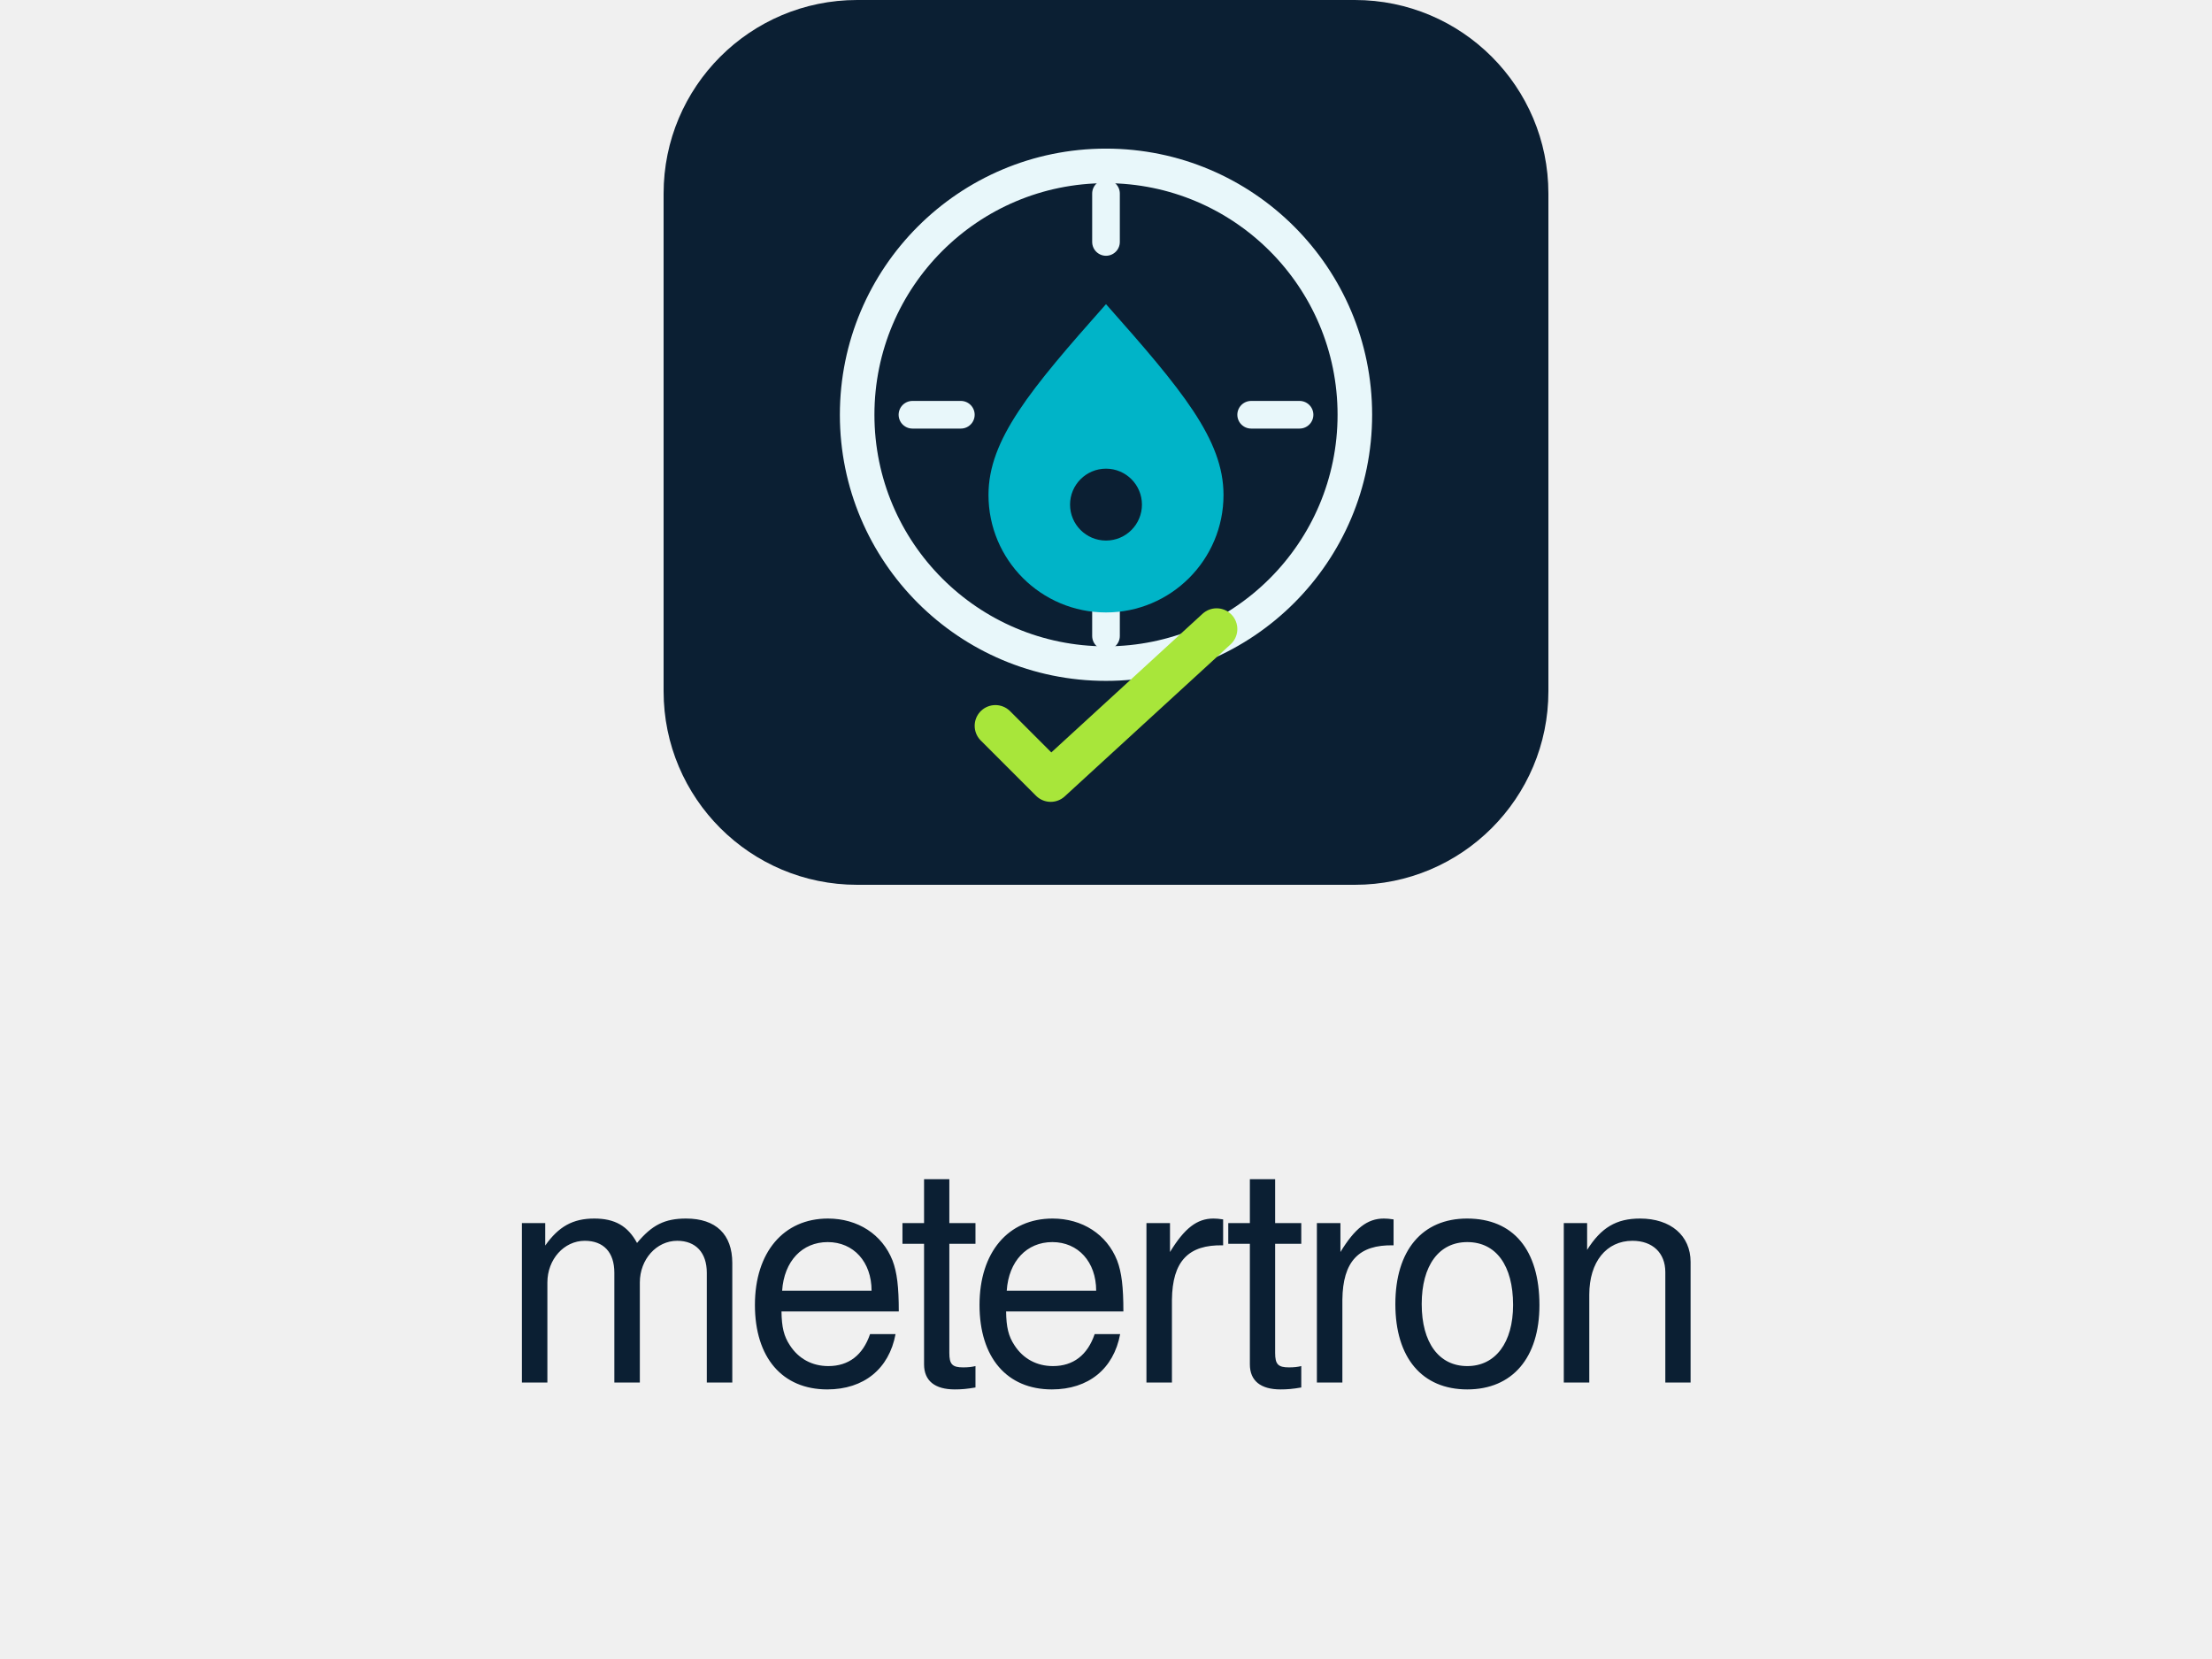
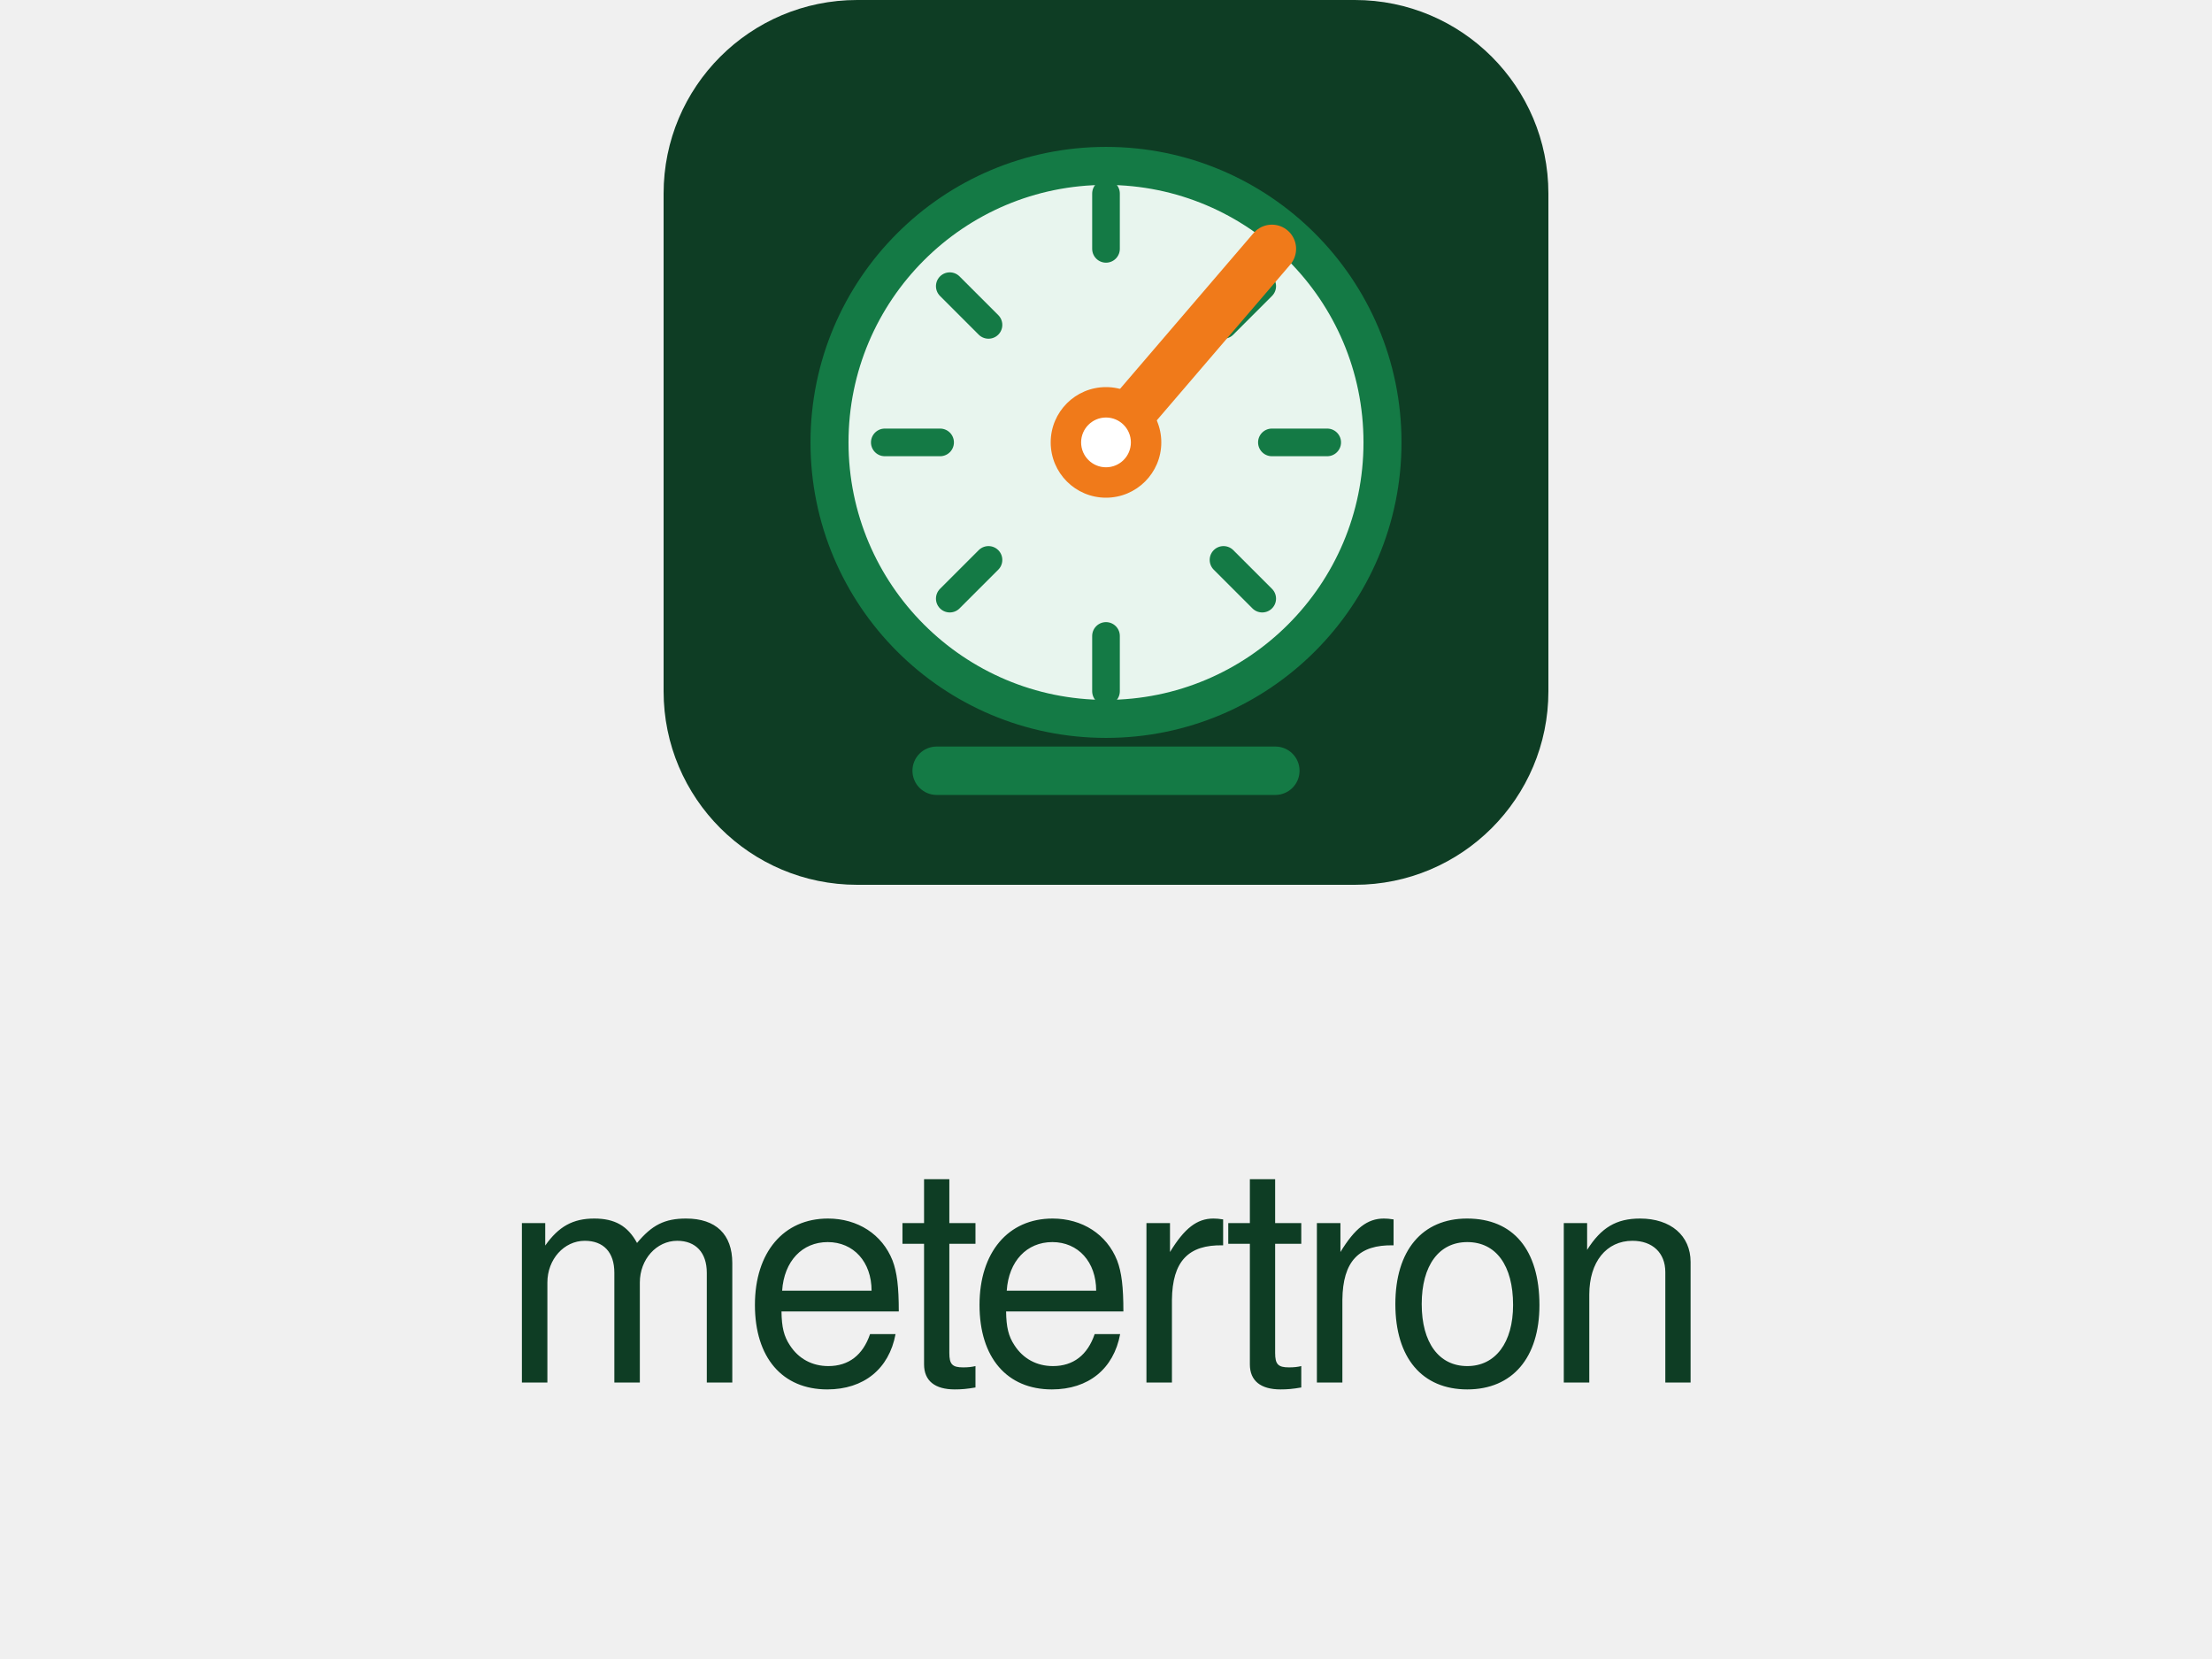
<svg xmlns="http://www.w3.org/2000/svg" viewBox="0 0 160 120" role="img" aria-label="metertron">
  <g transform="translate(48 0)">
-     <rect width="64" height="64" rx="14" fill="#0B1F33" />
-     <circle cx="32" cy="30" r="18" fill="none" stroke="#E8F7FA" stroke-width="2.5" />
-     <path d="M32 14v3.5M46 30h-3.5M32 46v-3.5M18 30h3.5" stroke="#E8F7FA" stroke-width="2" stroke-linecap="round" />
-     <path d="M32 22c5.5 6.2 8.5 9.8 8.5 13.8a8.5 8.5 0 1 1-17 0c0-4 3-7.6 8.5-13.8z" fill="#00B4C8" />
-     <circle cx="32" cy="36.5" r="2.6" fill="#0B1F33" />
-     <path d="M24 52.5l4 4 12-11" fill="none" stroke="#A8E63A" stroke-width="3" stroke-linecap="round" stroke-linejoin="round" />
+     <rect width="64" height="64" rx="14" fill="#0E3D24" />
+     <circle cx="32" cy="32" r="20" fill="#E8F5EE" stroke="#147A45" stroke-width="2.75" />
+     <path d="M32 14v4M48 32h-4M32 50v-4M16 32h4M43.3 20.7l-2.8 2.8M43.3 43.3l-2.8-2.8M20.7 43.3l2.8-2.8M20.7 20.7l2.8 2.8" stroke="#147A45" stroke-width="2" stroke-linecap="round" />
+     <path d="M32 32 L44 18" stroke="#F07A1A" stroke-width="3.5" stroke-linecap="round" />
+     <circle cx="32" cy="32" r="4" fill="#F07A1A" />
+     <circle cx="32" cy="32" r="1.8" fill="#FFFFFF" />
+     <rect x="18" y="54" width="28" height="3.5" rx="1.75" fill="#147A45" />
  </g>
-   <text x="80" y="100" text-anchor="middle" font-family="Segoe UI, Helvetica, Arial, sans-serif" font-size="22" font-weight="500" letter-spacing="-0.8" fill="#0B1F33">metertron</text>
+   <text x="80" y="100" text-anchor="middle" font-family="Segoe UI, Helvetica, Arial, sans-serif" font-size="22" font-weight="500" letter-spacing="-0.8" fill="#0E3D24">metertron</text>
</svg>
